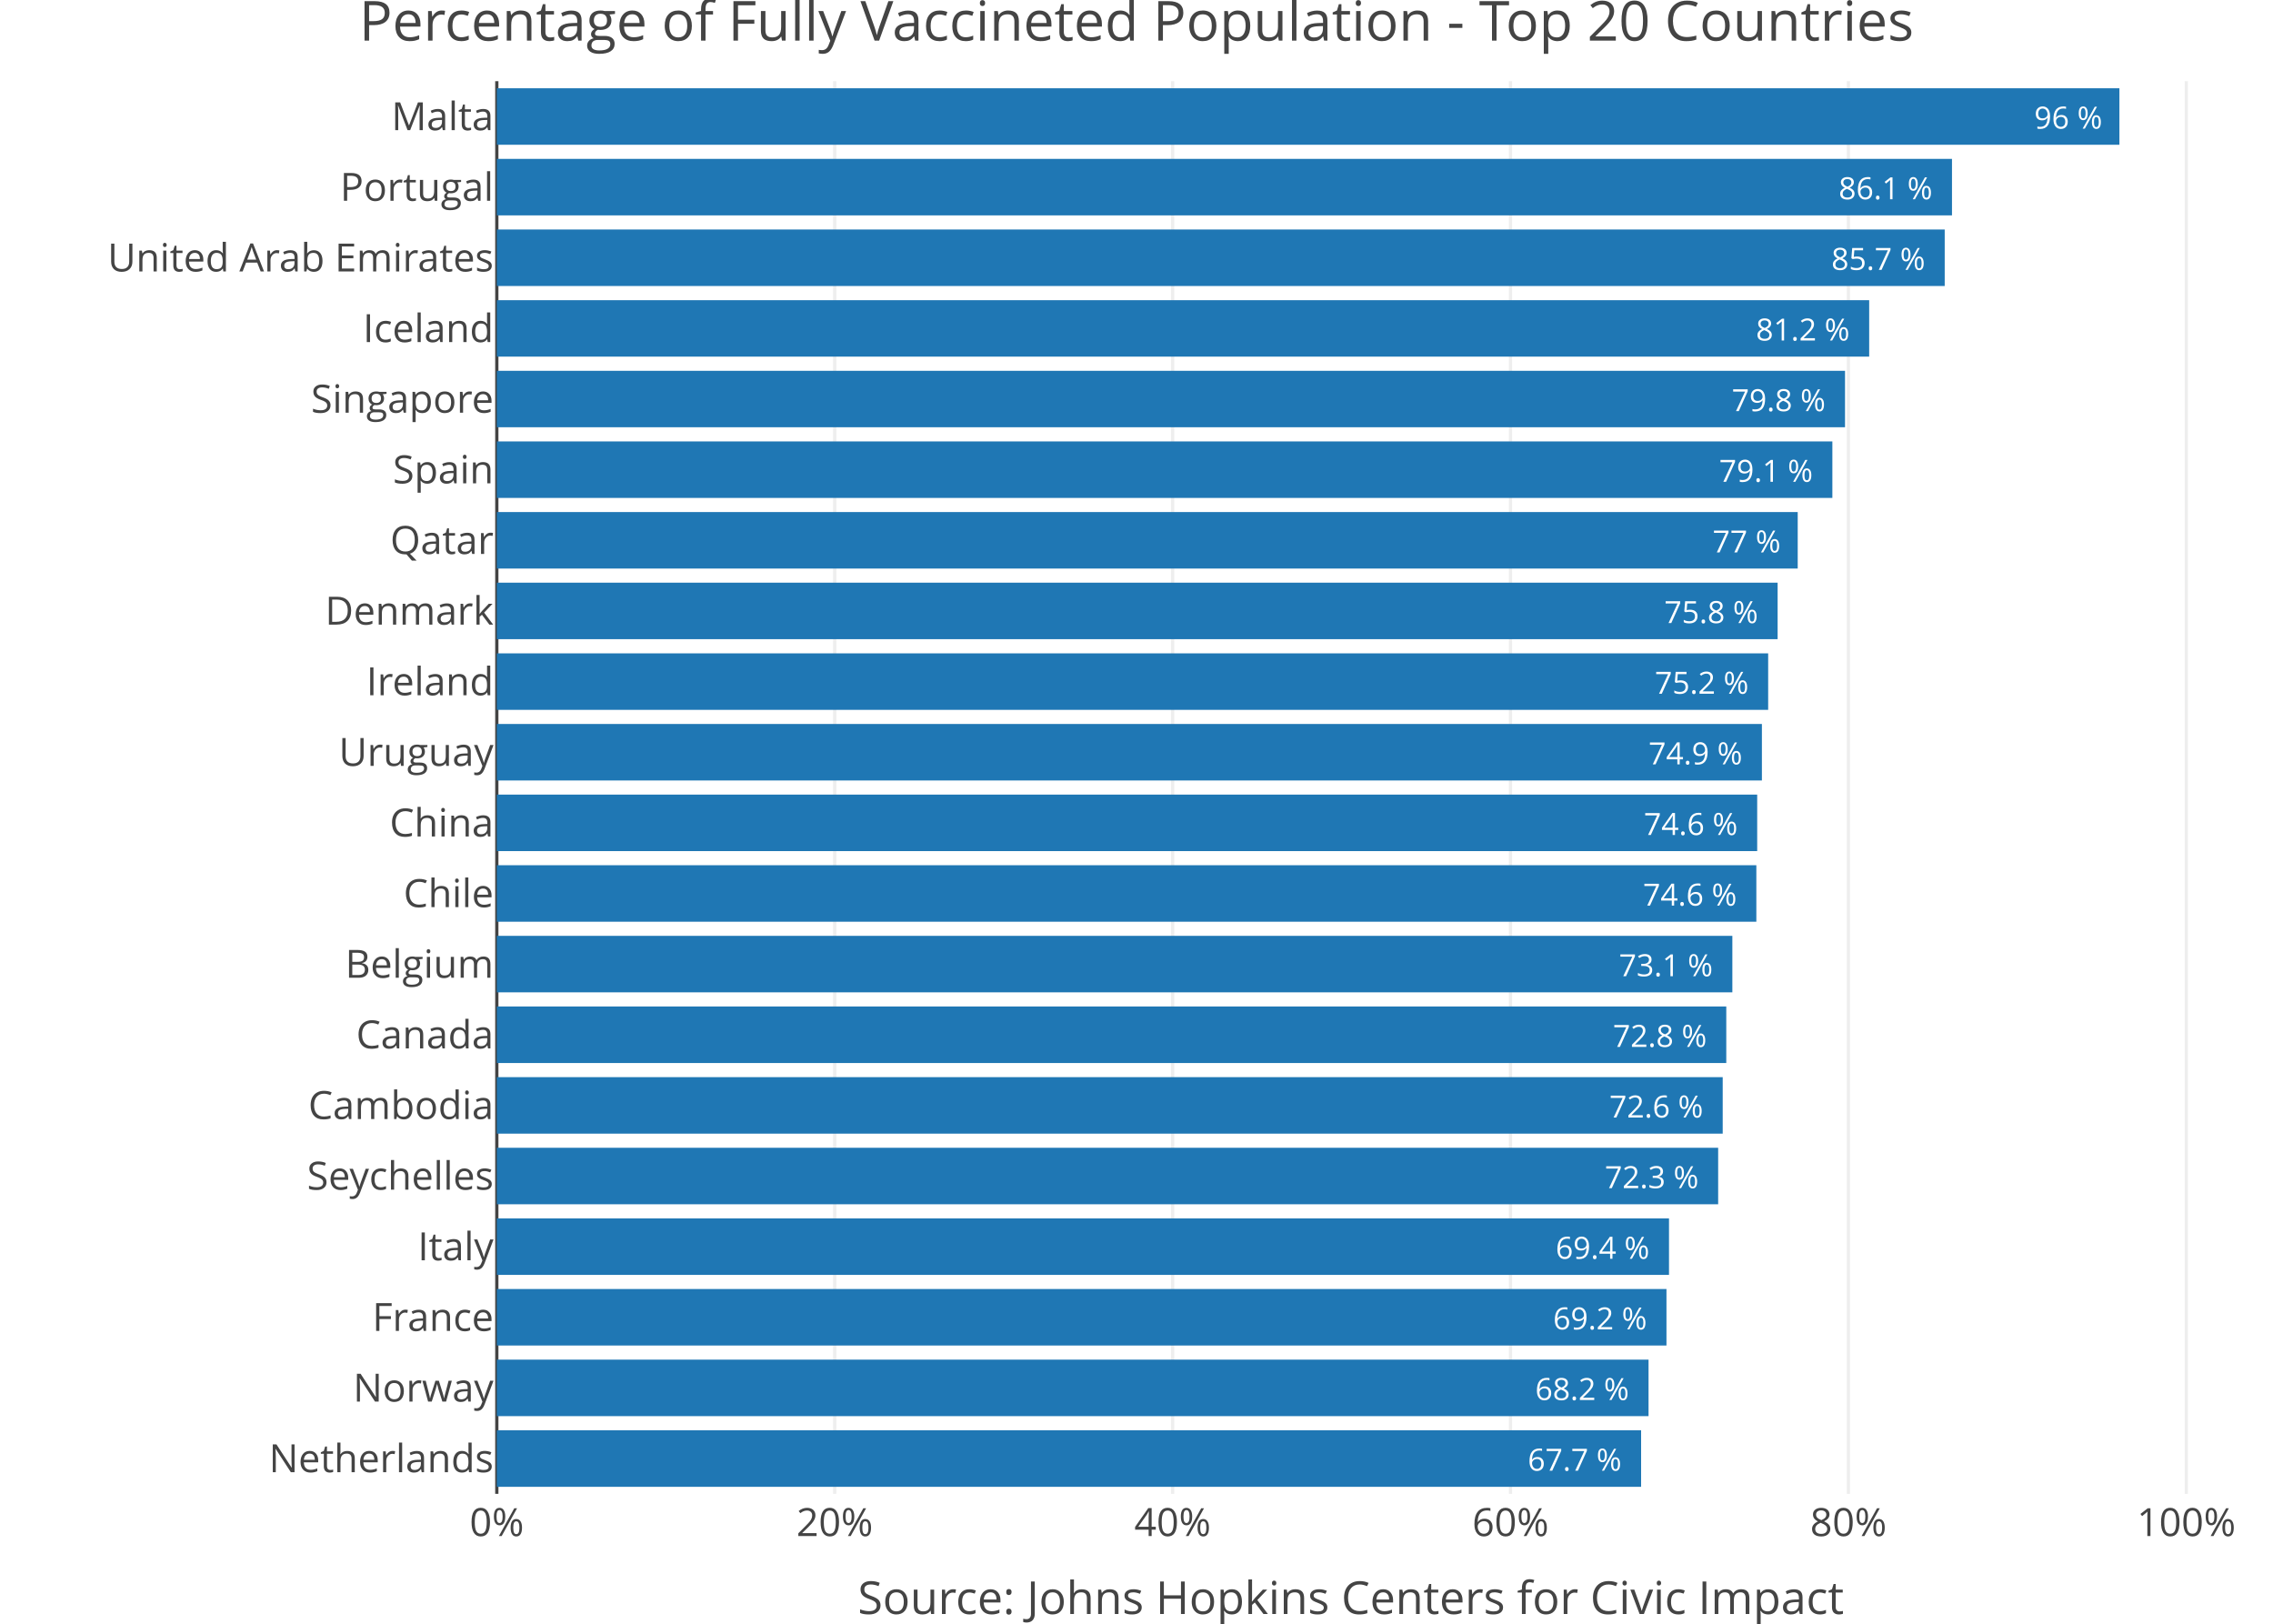
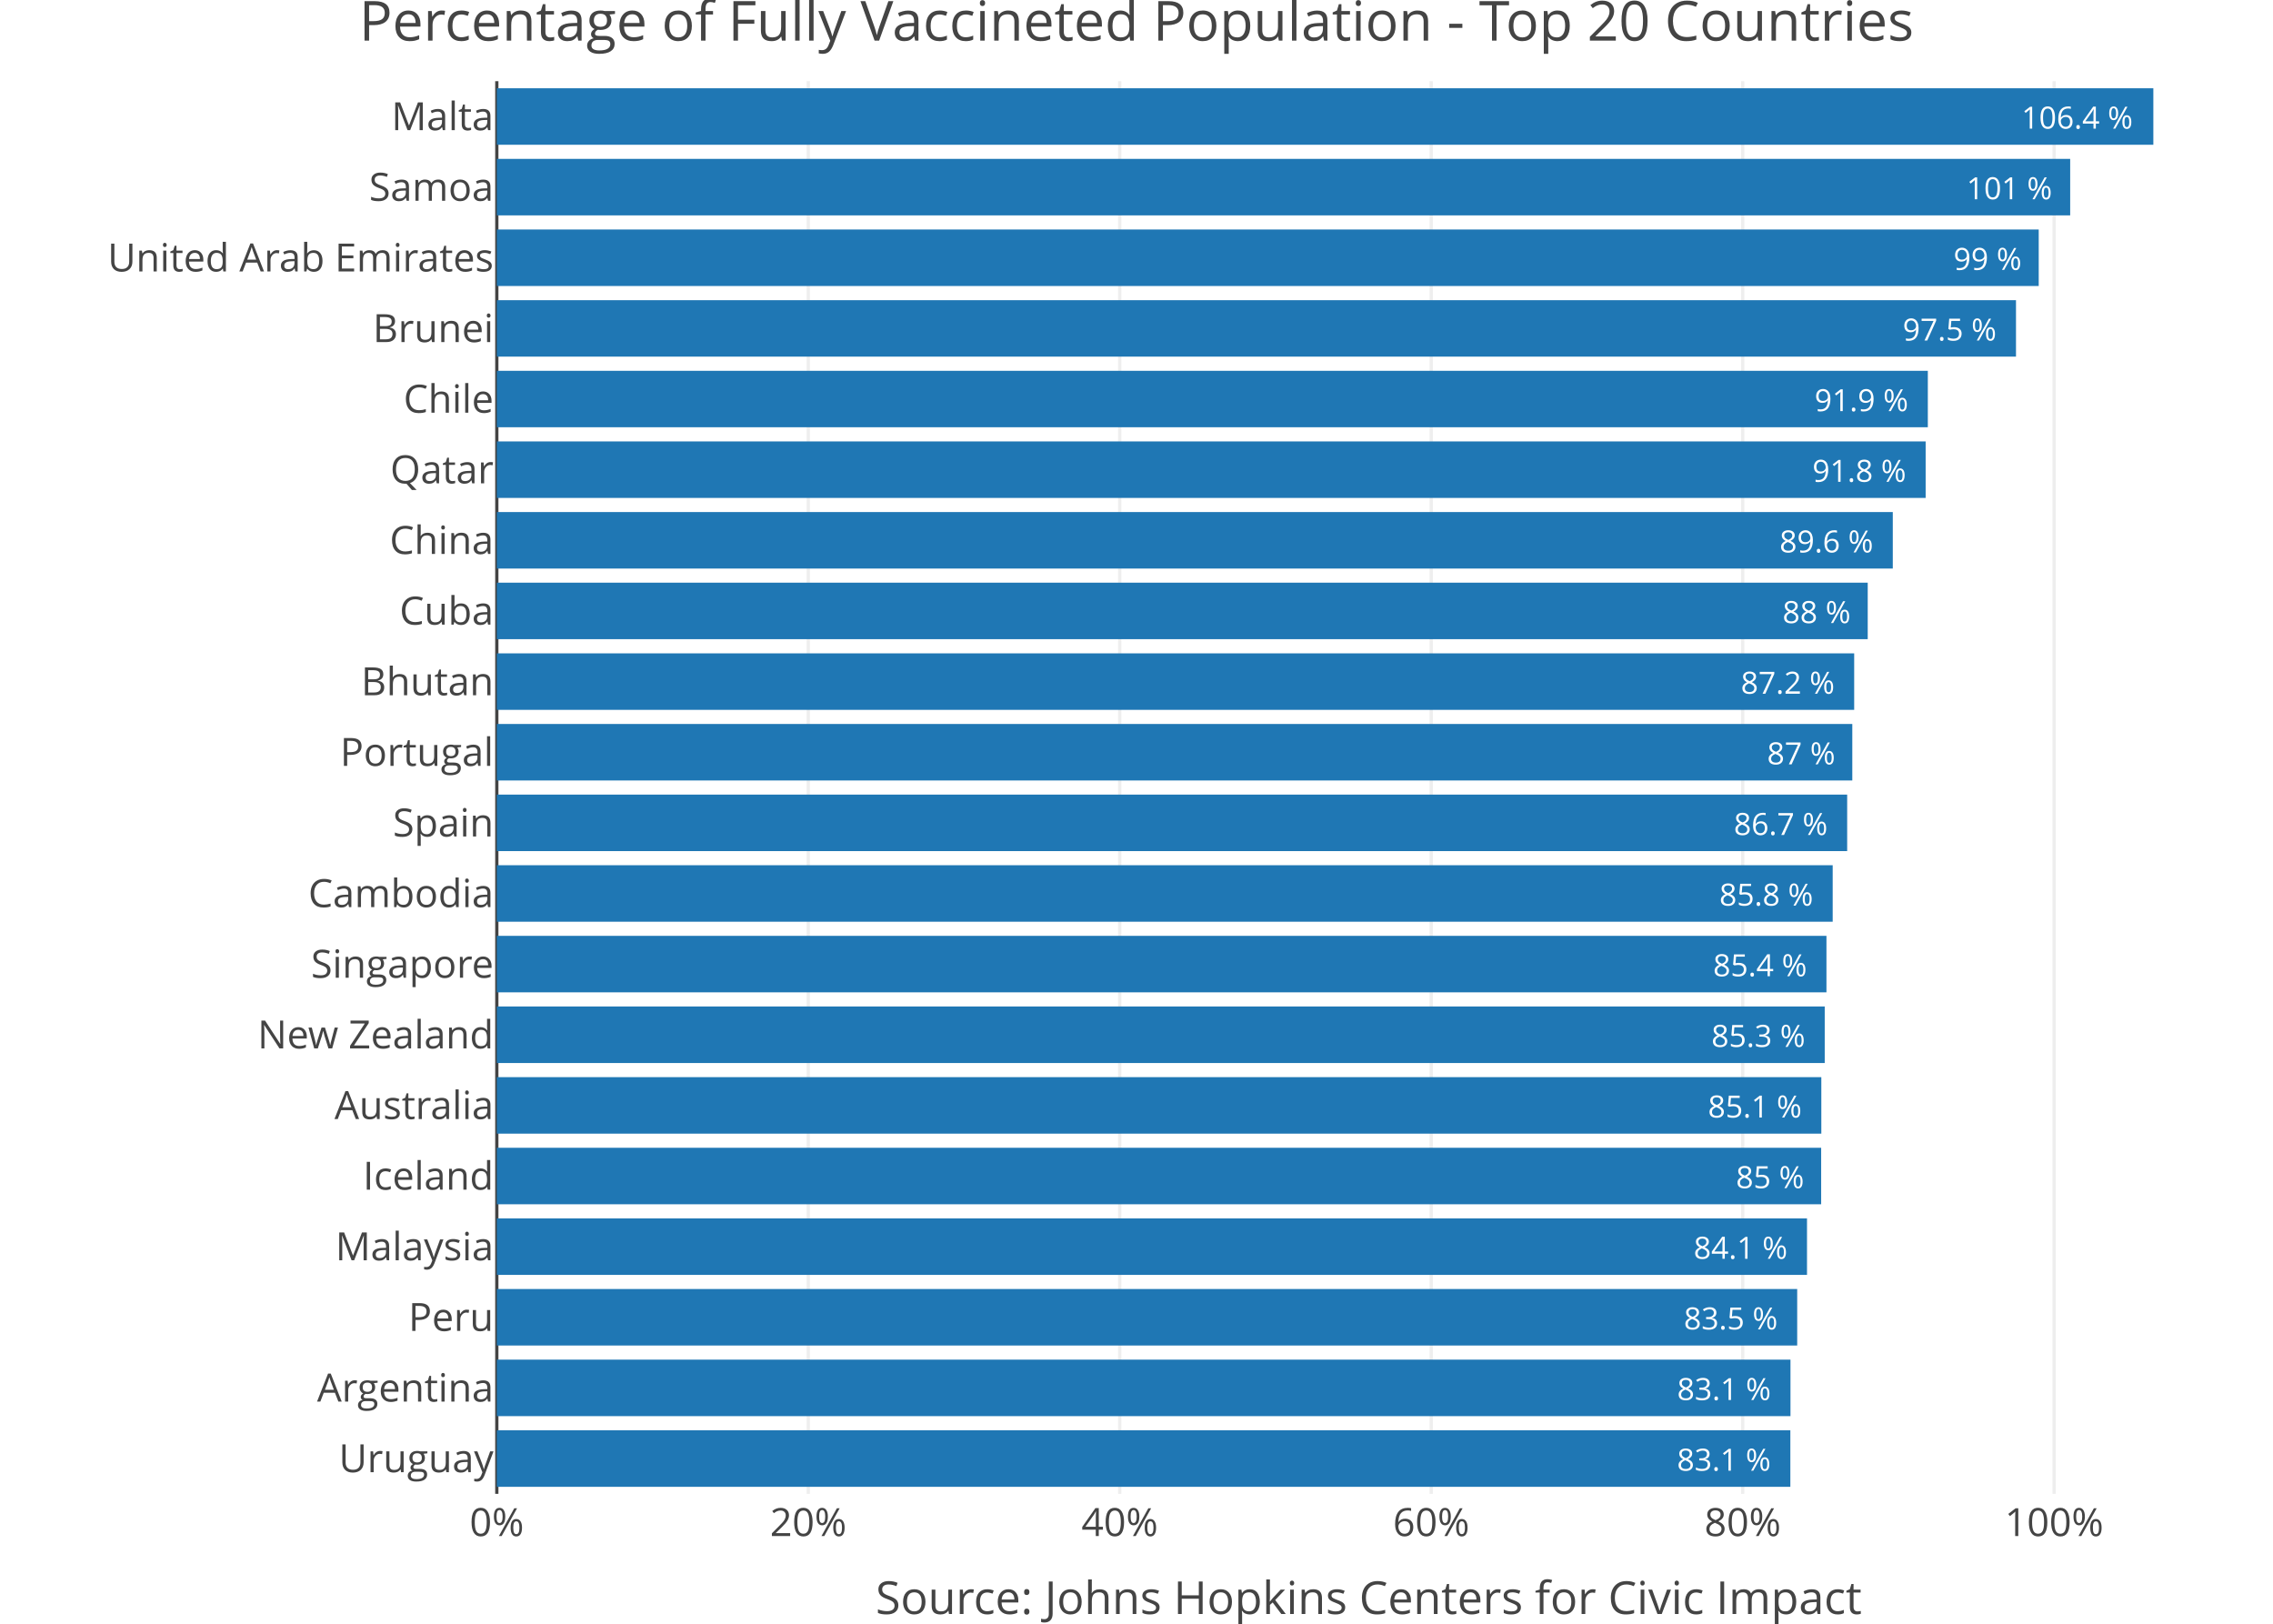
<svg xmlns="http://www.w3.org/2000/svg" class="main-svg" width="700" height="500" style="" viewBox="0 0 700 500">
  <rect x="0" y="0" width="700" height="500" style="fill: rgb(255, 255, 255); fill-opacity: 1;" />
-   <defs id="defs-a73342">
+   <defs id="defs-969ce9">
    <g class="clips">
-       <clipPath id="clipa73342xyplot" class="plotclip">
-         <rect width="526" height="435" />
-       </clipPath>
-       <clipPath class="axesclip" id="clipa73342x">
-         <rect x="153" y="0" width="526" height="500" />
-       </clipPath>
-       <clipPath class="axesclip" id="clipa73342y">
+       <clipPath id="clip969ce9xyplot" class="plotclip">
+         <rect width="537" height="435" />
+       </clipPath>
+       <clipPath class="axesclip" id="clip969ce9x">
+         <rect x="153" y="0" width="537" height="500" />
+       </clipPath>
+       <clipPath class="axesclip" id="clip969ce9y">
        <rect x="0" y="25" width="700" height="435" />
      </clipPath>
-       <clipPath class="axesclip" id="clipa73342xy">
-         <rect x="153" y="25" width="526" height="435" />
+       <clipPath class="axesclip" id="clip969ce9xy">
+         <rect x="153" y="25" width="537" height="435" />
      </clipPath>
    </g>
    <g class="gradients" />
+     <g class="patterns" />
  </defs>
  <g class="bglayer" />
  <g class="layer-below">
    <g class="imagelayer" />
    <g class="shapelayer" />
  </g>
  <g class="cartesianlayer">
    <g class="subplot xy">
      <g class="layer-subplot">
        <g class="shapelayer" />
        <g class="imagelayer" />
      </g>
      <g class="gridlayer">
        <g class="x">
-           <path class="xgrid crisp" transform="translate(257.06,0)" d="M0,25v435" style="stroke: rgb(238, 238, 238); stroke-opacity: 1; stroke-width: 1px;" />
-           <path class="xgrid crisp" transform="translate(361.12,0)" d="M0,25v435" style="stroke: rgb(238, 238, 238); stroke-opacity: 1; stroke-width: 1px;" />
-           <path class="xgrid crisp" transform="translate(465.18,0)" d="M0,25v435" style="stroke: rgb(238, 238, 238); stroke-opacity: 1; stroke-width: 1px;" />
-           <path class="xgrid crisp" transform="translate(569.24,0)" d="M0,25v435" style="stroke: rgb(238, 238, 238); stroke-opacity: 1; stroke-width: 1px;" />
-           <path class="xgrid crisp" transform="translate(673.3,0)" d="M0,25v435" style="stroke: rgb(238, 238, 238); stroke-opacity: 1; stroke-width: 1px;" />
+           <path class="xgrid crisp" transform="translate(248.92,0)" d="M0,25v435" style="stroke: rgb(238, 238, 238); stroke-opacity: 1; stroke-width: 1px;" />
+           <path class="xgrid crisp" transform="translate(344.84,0)" d="M0,25v435" style="stroke: rgb(238, 238, 238); stroke-opacity: 1; stroke-width: 1px;" />
+           <path class="xgrid crisp" transform="translate(440.76,0)" d="M0,25v435" style="stroke: rgb(238, 238, 238); stroke-opacity: 1; stroke-width: 1px;" />
+           <path class="xgrid crisp" transform="translate(536.68,0)" d="M0,25v435" style="stroke: rgb(238, 238, 238); stroke-opacity: 1; stroke-width: 1px;" />
+           <path class="xgrid crisp" transform="translate(632.6,0)" d="M0,25v435" style="stroke: rgb(238, 238, 238); stroke-opacity: 1; stroke-width: 1px;" />
        </g>
        <g class="y" />
      </g>
      <g class="zerolinelayer">
        <path class="xzl zl crisp" transform="translate(153,0)" d="M0,25v435" style="stroke: rgb(68, 68, 68); stroke-opacity: 1; stroke-width: 1px;" />
      </g>
      <path class="xlines-below" />
      <path class="ylines-below" />
      <g class="overlines-below" />
      <g class="xaxislayer-below" />
      <g class="yaxislayer-below" />
      <g class="overaxes-below" />
-       <g class="plot" transform="translate(153, 25)" clip-path="url('#clipa73342xyplot')">
+       <g class="plot" transform="translate(153,25)" clip-path="url(#clip969ce9xyplot)">
        <g class="barlayer mlayer">
          <g class="trace bars" style="opacity: 1;">
            <g class="points">
              <g class="point">
-                 <path d="M0,432.83V415.43H352.4V432.83Z" style="vector-effect: non-scaling-stroke; opacity: 1; stroke-width: 0px; fill: rgb(31, 119, 180); fill-opacity: 1;" />
-                 <text class="bartext bartext-inside" text-anchor="middle" data-notex="1" x="0" y="0" style="font-family: 'Open Sans', verdana, arial, sans-serif; font-size: 12px; fill: rgb(255, 255, 255); fill-opacity: 1; white-space: pre;" transform="translate(331.9438,427.8645)scale(0.7862069)">67.7 %</text>
-               </g>
-               <g class="point">
-                 <path d="M0,411.08V393.68H354.69V411.08Z" style="vector-effect: non-scaling-stroke; opacity: 1; stroke-width: 0px; fill: rgb(31, 119, 180); fill-opacity: 1;" />
-                 <text class="bartext bartext-inside" text-anchor="middle" data-notex="1" x="0" y="0" style="font-family: 'Open Sans', verdana, arial, sans-serif; font-size: 12px; fill: rgb(255, 255, 255); fill-opacity: 1; white-space: pre;" transform="translate(334.2338,406.1145)scale(0.7862069)">68.2 %</text>
-               </g>
-               <g class="point">
-                 <path d="M0,389.33V371.93H360.21V389.33Z" style="vector-effect: non-scaling-stroke; opacity: 1; stroke-width: 0px; fill: rgb(31, 119, 180); fill-opacity: 1;" />
-                 <text class="bartext bartext-inside" text-anchor="middle" data-notex="1" x="0" y="0" style="font-family: 'Open Sans', verdana, arial, sans-serif; font-size: 12px; fill: rgb(255, 255, 255); fill-opacity: 1; white-space: pre;" transform="translate(339.7538,384.3645)scale(0.7862069)">69.2 %</text>
-               </g>
-               <g class="point">
-                 <path d="M0,367.58V350.18H360.99V367.58Z" style="vector-effect: non-scaling-stroke; opacity: 1; stroke-width: 0px; fill: rgb(31, 119, 180); fill-opacity: 1;" />
-                 <text class="bartext bartext-inside" text-anchor="middle" data-notex="1" x="0" y="0" style="font-family: 'Open Sans', verdana, arial, sans-serif; font-size: 12px; fill: rgb(255, 255, 255); fill-opacity: 1; white-space: pre;" transform="translate(340.5338,362.6145)scale(0.7862069)">69.4 %</text>
-               </g>
-               <g class="point">
-                 <path d="M0,345.83V328.43H376.13V345.83Z" style="vector-effect: non-scaling-stroke; opacity: 1; stroke-width: 0px; fill: rgb(31, 119, 180); fill-opacity: 1;" />
-                 <text class="bartext bartext-inside" text-anchor="middle" data-notex="1" x="0" y="0" style="font-family: 'Open Sans', verdana, arial, sans-serif; font-size: 12px; fill: rgb(255, 255, 255); fill-opacity: 1; white-space: pre;" transform="translate(355.6738,340.8645)scale(0.7862069)">72.3 %</text>
-               </g>
-               <g class="point">
-                 <path d="M0,324.08V306.68H377.53V324.08Z" style="vector-effect: non-scaling-stroke; opacity: 1; stroke-width: 0px; fill: rgb(31, 119, 180); fill-opacity: 1;" />
-                 <text class="bartext bartext-inside" text-anchor="middle" data-notex="1" x="0" y="0" style="font-family: 'Open Sans', verdana, arial, sans-serif; font-size: 12px; fill: rgb(255, 255, 255); fill-opacity: 1; white-space: pre;" transform="translate(357.0738,319.1145)scale(0.7862069)">72.6 %</text>
-               </g>
-               <g class="point">
-                 <path d="M0,302.33V284.93H378.63V302.33Z" style="vector-effect: non-scaling-stroke; opacity: 1; stroke-width: 0px; fill: rgb(31, 119, 180); fill-opacity: 1;" />
-                 <text class="bartext bartext-inside" text-anchor="middle" data-notex="1" x="0" y="0" style="font-family: 'Open Sans', verdana, arial, sans-serif; font-size: 12px; fill: rgb(255, 255, 255); fill-opacity: 1; white-space: pre;" transform="translate(358.1738,297.3645)scale(0.7862069)">72.8 %</text>
-               </g>
-               <g class="point">
-                 <path d="M0,280.58V263.18H380.5V280.58Z" style="vector-effect: non-scaling-stroke; opacity: 1; stroke-width: 0px; fill: rgb(31, 119, 180); fill-opacity: 1;" />
-                 <text class="bartext bartext-inside" text-anchor="middle" data-notex="1" x="0" y="0" style="font-family: 'Open Sans', verdana, arial, sans-serif; font-size: 12px; fill: rgb(255, 255, 255); fill-opacity: 1; white-space: pre;" transform="translate(360.0438,275.6145)scale(0.7862069)">73.1 %</text>
-               </g>
-               <g class="point">
-                 <path d="M0,258.83V241.43H387.89V258.83Z" style="vector-effect: non-scaling-stroke; opacity: 1; stroke-width: 0px; fill: rgb(31, 119, 180); fill-opacity: 1;" />
-                 <text class="bartext bartext-inside" text-anchor="middle" data-notex="1" x="0" y="0" style="font-family: 'Open Sans', verdana, arial, sans-serif; font-size: 12px; fill: rgb(255, 255, 255); fill-opacity: 1; white-space: pre;" transform="translate(367.4338,253.8645)scale(0.7862069)">74.6 %</text>
-               </g>
-               <g class="point">
-                 <path d="M0,237.08V219.68H388.15V237.08Z" style="vector-effect: non-scaling-stroke; opacity: 1; stroke-width: 0px; fill: rgb(31, 119, 180); fill-opacity: 1;" />
-                 <text class="bartext bartext-inside" text-anchor="middle" data-notex="1" x="0" y="0" style="font-family: 'Open Sans', verdana, arial, sans-serif; font-size: 12px; fill: rgb(255, 255, 255); fill-opacity: 1; white-space: pre;" transform="translate(367.6937,232.1145)scale(0.7862069)">74.6 %</text>
-               </g>
-               <g class="point">
-                 <path d="M0,215.33V197.93H389.6V215.33Z" style="vector-effect: non-scaling-stroke; opacity: 1; stroke-width: 0px; fill: rgb(31, 119, 180); fill-opacity: 1;" />
-                 <text class="bartext bartext-inside" text-anchor="middle" data-notex="1" x="0" y="0" style="font-family: 'Open Sans', verdana, arial, sans-serif; font-size: 12px; fill: rgb(255, 255, 255); fill-opacity: 1; white-space: pre;" transform="translate(369.1438,210.3645)scale(0.7862069)">74.9 %</text>
-               </g>
-               <g class="point">
-                 <path d="M0,193.58V176.18H391.53V193.58Z" style="vector-effect: non-scaling-stroke; opacity: 1; stroke-width: 0px; fill: rgb(31, 119, 180); fill-opacity: 1;" />
-                 <text class="bartext bartext-inside" text-anchor="middle" data-notex="1" x="0" y="0" style="font-family: 'Open Sans', verdana, arial, sans-serif; font-size: 12px; fill: rgb(255, 255, 255); fill-opacity: 1; white-space: pre;" transform="translate(371.0737,188.6145)scale(0.7862069)">75.2 %</text>
-               </g>
-               <g class="point">
-                 <path d="M0,171.83V154.43H394.44V171.83Z" style="vector-effect: non-scaling-stroke; opacity: 1; stroke-width: 0px; fill: rgb(31, 119, 180); fill-opacity: 1;" />
-                 <text class="bartext bartext-inside" text-anchor="middle" data-notex="1" x="0" y="0" style="font-family: 'Open Sans', verdana, arial, sans-serif; font-size: 12px; fill: rgb(255, 255, 255); fill-opacity: 1; white-space: pre;" transform="translate(373.9837,166.8645)scale(0.7862069)">75.8 %</text>
-               </g>
-               <g class="point">
-                 <path d="M0,150.07V132.68H400.63V150.07Z" style="vector-effect: non-scaling-stroke; opacity: 1; stroke-width: 0px; fill: rgb(31, 119, 180); fill-opacity: 1;" />
-                 <text class="bartext bartext-inside" text-anchor="middle" data-notex="1" x="0" y="0" style="font-family: 'Open Sans', verdana, arial, sans-serif; font-size: 12px; fill: rgb(255, 255, 255); fill-opacity: 1; white-space: pre;" transform="translate(384.9022,145.1062)scale(0.7855172)">77 %</text>
-               </g>
-               <g class="point">
-                 <path d="M0,128.32V110.93H411.3V128.32Z" style="vector-effect: non-scaling-stroke; opacity: 1; stroke-width: 0px; fill: rgb(31, 119, 180); fill-opacity: 1;" />
-                 <text class="bartext bartext-inside" text-anchor="middle" data-notex="1" x="0" y="0" style="font-family: 'Open Sans', verdana, arial, sans-serif; font-size: 12px; fill: rgb(255, 255, 255); fill-opacity: 1; white-space: pre;" transform="translate(390.8591,123.3562)scale(0.7855172)">79.1 %</text>
-               </g>
-               <g class="point">
-                 <path d="M0,106.57V89.18H415.2V106.57Z" style="vector-effect: non-scaling-stroke; opacity: 1; stroke-width: 0px; fill: rgb(31, 119, 180); fill-opacity: 1;" />
-                 <text class="bartext bartext-inside" text-anchor="middle" data-notex="1" x="0" y="0" style="font-family: 'Open Sans', verdana, arial, sans-serif; font-size: 12px; fill: rgb(255, 255, 255); fill-opacity: 1; white-space: pre;" transform="translate(394.7591,101.6062)scale(0.7855172)">79.8 %</text>
-               </g>
-               <g class="point">
-                 <path d="M0,84.82V67.43H422.64V84.82Z" style="vector-effect: non-scaling-stroke; opacity: 1; stroke-width: 0px; fill: rgb(31, 119, 180); fill-opacity: 1;" />
-                 <text class="bartext bartext-inside" text-anchor="middle" data-notex="1" x="0" y="0" style="font-family: 'Open Sans', verdana, arial, sans-serif; font-size: 12px; fill: rgb(255, 255, 255); fill-opacity: 1; white-space: pre;" transform="translate(402.1991,79.85621)scale(0.7855172)">81.2 %</text>
-               </g>
-               <g class="point">
-                 <path d="M0,63.07V45.67H445.9V63.07Z" style="vector-effect: non-scaling-stroke; opacity: 1; stroke-width: 0px; fill: rgb(31, 119, 180); fill-opacity: 1;" />
-                 <text class="bartext bartext-inside" text-anchor="middle" data-notex="1" x="0" y="0" style="font-family: 'Open Sans', verdana, arial, sans-serif; font-size: 12px; fill: rgb(255, 255, 255); fill-opacity: 1; white-space: pre;" transform="translate(425.4437,58.10448)scale(0.7862069)">85.7 %</text>
-               </g>
-               <g class="point">
-                 <path d="M0,41.32V23.92H448.14V41.32Z" style="vector-effect: non-scaling-stroke; opacity: 1; stroke-width: 0px; fill: rgb(31, 119, 180); fill-opacity: 1;" />
-                 <text class="bartext bartext-inside" text-anchor="middle" data-notex="1" x="0" y="0" style="font-family: 'Open Sans', verdana, arial, sans-serif; font-size: 12px; fill: rgb(255, 255, 255); fill-opacity: 1; white-space: pre;" transform="translate(427.6837,36.35448)scale(0.7862069)">86.1 %</text>
-               </g>
-               <g class="point">
-                 <path d="M0,19.57V2.17H499.7V19.57Z" style="vector-effect: non-scaling-stroke; opacity: 1; stroke-width: 0px; fill: rgb(31, 119, 180); fill-opacity: 1;" />
-                 <text class="bartext bartext-inside" text-anchor="middle" data-notex="1" x="0" y="0" style="font-family: 'Open Sans', verdana, arial, sans-serif; font-size: 12px; fill: rgb(255, 255, 255); fill-opacity: 1; white-space: pre;" transform="translate(483.961,14.60448)scale(0.7862069)">96 %</text>
+                 <path d="M0,432.83V415.43H398.36V432.83Z" style="vector-effect: non-scaling-stroke; opacity: 1; stroke-width: 0px; fill: rgb(31, 119, 180); fill-opacity: 1;" />
+                 <text class="bartext bartext-inside" text-anchor="middle" data-notex="1" x="0" y="0" style="font-family: 'Open Sans', verdana, arial, sans-serif; font-size: 12px; fill: rgb(255, 255, 255); fill-opacity: 1; white-space: pre;" transform="translate(377.9038,427.8645)scale(0.7862069)">83.1 %</text>
+               </g>
+               <g class="point">
+                 <path d="M0,411.08V393.68H398.4V411.08Z" style="vector-effect: non-scaling-stroke; opacity: 1; stroke-width: 0px; fill: rgb(31, 119, 180); fill-opacity: 1;" />
+                 <text class="bartext bartext-inside" text-anchor="middle" data-notex="1" x="0" y="0" style="font-family: 'Open Sans', verdana, arial, sans-serif; font-size: 12px; fill: rgb(255, 255, 255); fill-opacity: 1; white-space: pre;" transform="translate(377.9438,406.1145)scale(0.7862069)">83.1 %</text>
+               </g>
+               <g class="point">
+                 <path d="M0,389.33V371.93H400.47V389.33Z" style="vector-effect: non-scaling-stroke; opacity: 1; stroke-width: 0px; fill: rgb(31, 119, 180); fill-opacity: 1;" />
+                 <text class="bartext bartext-inside" text-anchor="middle" data-notex="1" x="0" y="0" style="font-family: 'Open Sans', verdana, arial, sans-serif; font-size: 12px; fill: rgb(255, 255, 255); fill-opacity: 1; white-space: pre;" transform="translate(380.0138,384.3645)scale(0.7862069)">83.5 %</text>
+               </g>
+               <g class="point">
+                 <path d="M0,367.58V350.18H403.49V367.58Z" style="vector-effect: non-scaling-stroke; opacity: 1; stroke-width: 0px; fill: rgb(31, 119, 180); fill-opacity: 1;" />
+                 <text class="bartext bartext-inside" text-anchor="middle" data-notex="1" x="0" y="0" style="font-family: 'Open Sans', verdana, arial, sans-serif; font-size: 12px; fill: rgb(255, 255, 255); fill-opacity: 1; white-space: pre;" transform="translate(383.0338,362.6145)scale(0.7862069)">84.1 %</text>
+               </g>
+               <g class="point">
+                 <path d="M0,345.83V328.43H407.85V345.83Z" style="vector-effect: non-scaling-stroke; opacity: 1; stroke-width: 0px; fill: rgb(31, 119, 180); fill-opacity: 1;" />
+                 <text class="bartext bartext-inside" text-anchor="middle" data-notex="1" x="0" y="0" style="font-family: 'Open Sans', verdana, arial, sans-serif; font-size: 12px; fill: rgb(255, 255, 255); fill-opacity: 1; white-space: pre;" transform="translate(392.111,340.8645)scale(0.7862069)">85 %</text>
+               </g>
+               <g class="point">
+                 <path d="M0,324.08V306.68H407.9V324.08Z" style="vector-effect: non-scaling-stroke; opacity: 1; stroke-width: 0px; fill: rgb(31, 119, 180); fill-opacity: 1;" />
+                 <text class="bartext bartext-inside" text-anchor="middle" data-notex="1" x="0" y="0" style="font-family: 'Open Sans', verdana, arial, sans-serif; font-size: 12px; fill: rgb(255, 255, 255); fill-opacity: 1; white-space: pre;" transform="translate(387.4438,319.1145)scale(0.7862069)">85.1 %</text>
+               </g>
+               <g class="point">
+                 <path d="M0,302.33V284.93H408.95V302.33Z" style="vector-effect: non-scaling-stroke; opacity: 1; stroke-width: 0px; fill: rgb(31, 119, 180); fill-opacity: 1;" />
+                 <text class="bartext bartext-inside" text-anchor="middle" data-notex="1" x="0" y="0" style="font-family: 'Open Sans', verdana, arial, sans-serif; font-size: 12px; fill: rgb(255, 255, 255); fill-opacity: 1; white-space: pre;" transform="translate(388.4938,297.3645)scale(0.7862069)">85.3 %</text>
+               </g>
+               <g class="point">
+                 <path d="M0,280.58V263.18H409.48V280.58Z" style="vector-effect: non-scaling-stroke; opacity: 1; stroke-width: 0px; fill: rgb(31, 119, 180); fill-opacity: 1;" />
+                 <text class="bartext bartext-inside" text-anchor="middle" data-notex="1" x="0" y="0" style="font-family: 'Open Sans', verdana, arial, sans-serif; font-size: 12px; fill: rgb(255, 255, 255); fill-opacity: 1; white-space: pre;" transform="translate(389.0238,275.6145)scale(0.7862069)">85.4 %</text>
+               </g>
+               <g class="point">
+                 <path d="M0,258.83V241.43H411.4V258.83Z" style="vector-effect: non-scaling-stroke; opacity: 1; stroke-width: 0px; fill: rgb(31, 119, 180); fill-opacity: 1;" />
+                 <text class="bartext bartext-inside" text-anchor="middle" data-notex="1" x="0" y="0" style="font-family: 'Open Sans', verdana, arial, sans-serif; font-size: 12px; fill: rgb(255, 255, 255); fill-opacity: 1; white-space: pre;" transform="translate(390.9438,253.8645)scale(0.7862069)">85.8 %</text>
+               </g>
+               <g class="point">
+                 <path d="M0,237.08V219.68H415.86V237.08Z" style="vector-effect: non-scaling-stroke; opacity: 1; stroke-width: 0px; fill: rgb(31, 119, 180); fill-opacity: 1;" />
+                 <text class="bartext bartext-inside" text-anchor="middle" data-notex="1" x="0" y="0" style="font-family: 'Open Sans', verdana, arial, sans-serif; font-size: 12px; fill: rgb(255, 255, 255); fill-opacity: 1; white-space: pre;" transform="translate(395.4038,232.1145)scale(0.7862069)">86.7 %</text>
+               </g>
+               <g class="point">
+                 <path d="M0,215.33V197.93H417.44V215.33Z" style="vector-effect: non-scaling-stroke; opacity: 1; stroke-width: 0px; fill: rgb(31, 119, 180); fill-opacity: 1;" />
+                 <text class="bartext bartext-inside" text-anchor="middle" data-notex="1" x="0" y="0" style="font-family: 'Open Sans', verdana, arial, sans-serif; font-size: 12px; fill: rgb(255, 255, 255); fill-opacity: 1; white-space: pre;" transform="translate(401.701,210.3645)scale(0.7862069)">87 %</text>
+               </g>
+               <g class="point">
+                 <path d="M0,193.58V176.18H418.02V193.58Z" style="vector-effect: non-scaling-stroke; opacity: 1; stroke-width: 0px; fill: rgb(31, 119, 180); fill-opacity: 1;" />
+                 <text class="bartext bartext-inside" text-anchor="middle" data-notex="1" x="0" y="0" style="font-family: 'Open Sans', verdana, arial, sans-serif; font-size: 12px; fill: rgb(255, 255, 255); fill-opacity: 1; white-space: pre;" transform="translate(397.5637,188.6145)scale(0.7862069)">87.2 %</text>
+               </g>
+               <g class="point">
+                 <path d="M0,171.83V154.43H422.19V171.83Z" style="vector-effect: non-scaling-stroke; opacity: 1; stroke-width: 0px; fill: rgb(31, 119, 180); fill-opacity: 1;" />
+                 <text class="bartext bartext-inside" text-anchor="middle" data-notex="1" x="0" y="0" style="font-family: 'Open Sans', verdana, arial, sans-serif; font-size: 12px; fill: rgb(255, 255, 255); fill-opacity: 1; white-space: pre;" transform="translate(406.451,166.8645)scale(0.7862069)">88 %</text>
+               </g>
+               <g class="point">
+                 <path d="M0,150.07V132.68H429.91V150.07Z" style="vector-effect: non-scaling-stroke; opacity: 1; stroke-width: 0px; fill: rgb(31, 119, 180); fill-opacity: 1;" />
+                 <text class="bartext bartext-inside" text-anchor="middle" data-notex="1" x="0" y="0" style="font-family: 'Open Sans', verdana, arial, sans-serif; font-size: 12px; fill: rgb(255, 255, 255); fill-opacity: 1; white-space: pre;" transform="translate(409.4691,145.1062)scale(0.7855172)">89.6 %</text>
+               </g>
+               <g class="point">
+                 <path d="M0,128.32V110.93H440.03V128.32Z" style="vector-effect: non-scaling-stroke; opacity: 1; stroke-width: 0px; fill: rgb(31, 119, 180); fill-opacity: 1;" />
+                 <text class="bartext bartext-inside" text-anchor="middle" data-notex="1" x="0" y="0" style="font-family: 'Open Sans', verdana, arial, sans-serif; font-size: 12px; fill: rgb(255, 255, 255); fill-opacity: 1; white-space: pre;" transform="translate(419.5891,123.3562)scale(0.7855172)">91.8 %</text>
+               </g>
+               <g class="point">
+                 <path d="M0,106.57V89.18H440.7V106.57Z" style="vector-effect: non-scaling-stroke; opacity: 1; stroke-width: 0px; fill: rgb(31, 119, 180); fill-opacity: 1;" />
+                 <text class="bartext bartext-inside" text-anchor="middle" data-notex="1" x="0" y="0" style="font-family: 'Open Sans', verdana, arial, sans-serif; font-size: 12px; fill: rgb(255, 255, 255); fill-opacity: 1; white-space: pre;" transform="translate(420.2591,101.6062)scale(0.7855172)">91.9 %</text>
+               </g>
+               <g class="point">
+                 <path d="M0,84.82V67.43H467.85V84.82Z" style="vector-effect: non-scaling-stroke; opacity: 1; stroke-width: 0px; fill: rgb(31, 119, 180); fill-opacity: 1;" />
+                 <text class="bartext bartext-inside" text-anchor="middle" data-notex="1" x="0" y="0" style="font-family: 'Open Sans', verdana, arial, sans-serif; font-size: 12px; fill: rgb(255, 255, 255); fill-opacity: 1; white-space: pre;" transform="translate(447.4091,79.85621)scale(0.7855172)">97.5 %</text>
+               </g>
+               <g class="point">
+                 <path d="M0,63.07V45.67H474.85V63.07Z" style="vector-effect: non-scaling-stroke; opacity: 1; stroke-width: 0px; fill: rgb(31, 119, 180); fill-opacity: 1;" />
+                 <text class="bartext bartext-inside" text-anchor="middle" data-notex="1" x="0" y="0" style="font-family: 'Open Sans', verdana, arial, sans-serif; font-size: 12px; fill: rgb(255, 255, 255); fill-opacity: 1; white-space: pre;" transform="translate(459.111,58.10448)scale(0.7862069)">99 %</text>
+               </g>
+               <g class="point">
+                 <path d="M0,41.32V23.92H484.54V41.32Z" style="vector-effect: non-scaling-stroke; opacity: 1; stroke-width: 0px; fill: rgb(31, 119, 180); fill-opacity: 1;" />
+                 <text class="bartext bartext-inside" text-anchor="middle" data-notex="1" x="0" y="0" style="font-family: 'Open Sans', verdana, arial, sans-serif; font-size: 12px; fill: rgb(255, 255, 255); fill-opacity: 1; white-space: pre;" transform="translate(465.8036,36.35448)scale(0.7862069)">101 %</text>
+               </g>
+               <g class="point">
+                 <path d="M0,19.57V2.17H510.15V19.57Z" style="vector-effect: non-scaling-stroke; opacity: 1; stroke-width: 0px; fill: rgb(31, 119, 180); fill-opacity: 1;" />
+                 <text class="bartext bartext-inside" text-anchor="middle" data-notex="1" x="0" y="0" style="font-family: 'Open Sans', verdana, arial, sans-serif; font-size: 12px; fill: rgb(255, 255, 255); fill-opacity: 1; white-space: pre;" transform="translate(486.6963,14.60448)scale(0.7862069)">106.4 %</text>
              </g>
            </g>
          </g>
        </g>
      </g>
      <g class="overplot" />
      <path class="xlines-above crisp" d="M0,0" style="fill: none;" />
      <path class="ylines-above crisp" d="M0,0" style="fill: none;" />
      <g class="overlines-above" />
      <g class="xaxislayer-above">
        <g class="xtick">
-           <text text-anchor="middle" x="0" y="473" transform="translate(153,0)" style="font-family: 'Open Sans', verdana, arial, sans-serif; font-size: 12px; fill: rgb(68, 68, 68); fill-opacity: 1; white-space: pre;">0%</text>
-         </g>
-         <g class="xtick">
-           <text text-anchor="middle" x="0" y="473" transform="translate(257.06,0)" style="font-family: 'Open Sans', verdana, arial, sans-serif; font-size: 12px; fill: rgb(68, 68, 68); fill-opacity: 1; white-space: pre;">20%</text>
-         </g>
-         <g class="xtick">
-           <text text-anchor="middle" x="0" y="473" transform="translate(361.12,0)" style="font-family: 'Open Sans', verdana, arial, sans-serif; font-size: 12px; fill: rgb(68, 68, 68); fill-opacity: 1; white-space: pre;">40%</text>
-         </g>
-         <g class="xtick">
-           <text text-anchor="middle" x="0" y="473" transform="translate(465.18,0)" style="font-family: 'Open Sans', verdana, arial, sans-serif; font-size: 12px; fill: rgb(68, 68, 68); fill-opacity: 1; white-space: pre;">60%</text>
-         </g>
-         <g class="xtick">
-           <text text-anchor="middle" x="0" y="473" transform="translate(569.24,0)" style="font-family: 'Open Sans', verdana, arial, sans-serif; font-size: 12px; fill: rgb(68, 68, 68); fill-opacity: 1; white-space: pre;">80%</text>
-         </g>
-         <g class="xtick">
-           <text text-anchor="middle" x="0" y="473" transform="translate(673.3,0)" style="font-family: 'Open Sans', verdana, arial, sans-serif; font-size: 12px; fill: rgb(68, 68, 68); fill-opacity: 1; white-space: pre;">100%</text>
+           <text text-anchor="middle" x="0" y="473" transform="translate(153,0)" style="font-family: 'Open Sans', verdana, arial, sans-serif; font-size: 12px; fill: rgb(68, 68, 68); fill-opacity: 1; white-space: pre; opacity: 1;">0%</text>
+         </g>
+         <g class="xtick">
+           <text text-anchor="middle" x="0" y="473" style="font-family: 'Open Sans', verdana, arial, sans-serif; font-size: 12px; fill: rgb(68, 68, 68); fill-opacity: 1; white-space: pre; opacity: 1;" transform="translate(248.92,0)">20%</text>
+         </g>
+         <g class="xtick">
+           <text text-anchor="middle" x="0" y="473" style="font-family: 'Open Sans', verdana, arial, sans-serif; font-size: 12px; fill: rgb(68, 68, 68); fill-opacity: 1; white-space: pre; opacity: 1;" transform="translate(344.84,0)">40%</text>
+         </g>
+         <g class="xtick">
+           <text text-anchor="middle" x="0" y="473" style="font-family: 'Open Sans', verdana, arial, sans-serif; font-size: 12px; fill: rgb(68, 68, 68); fill-opacity: 1; white-space: pre; opacity: 1;" transform="translate(440.76,0)">60%</text>
+         </g>
+         <g class="xtick">
+           <text text-anchor="middle" x="0" y="473" style="font-family: 'Open Sans', verdana, arial, sans-serif; font-size: 12px; fill: rgb(68, 68, 68); fill-opacity: 1; white-space: pre; opacity: 1;" transform="translate(536.68,0)">80%</text>
+         </g>
+         <g class="xtick">
+           <text text-anchor="middle" x="0" y="473" style="font-family: 'Open Sans', verdana, arial, sans-serif; font-size: 12px; fill: rgb(68, 68, 68); fill-opacity: 1; white-space: pre; opacity: 1;" transform="translate(632.6,0)">100%</text>
        </g>
      </g>
      <g class="yaxislayer-above">
        <g class="ytick">
-           <text text-anchor="end" x="152" y="4.2" transform="translate(0,449.13)" style="font-family: 'Open Sans', verdana, arial, sans-serif; font-size: 12px; fill: rgb(68, 68, 68); fill-opacity: 1; white-space: pre;">Netherlands</text>
-         </g>
-         <g class="ytick">
-           <text text-anchor="end" x="152" y="4.2" transform="translate(0,427.38)" style="font-family: 'Open Sans', verdana, arial, sans-serif; font-size: 12px; fill: rgb(68, 68, 68); fill-opacity: 1; white-space: pre;">Norway</text>
-         </g>
-         <g class="ytick">
-           <text text-anchor="end" x="152" y="4.2" transform="translate(0,405.63)" style="font-family: 'Open Sans', verdana, arial, sans-serif; font-size: 12px; fill: rgb(68, 68, 68); fill-opacity: 1; white-space: pre;">France</text>
-         </g>
-         <g class="ytick">
-           <text text-anchor="end" x="152" y="4.2" transform="translate(0,383.88)" style="font-family: 'Open Sans', verdana, arial, sans-serif; font-size: 12px; fill: rgb(68, 68, 68); fill-opacity: 1; white-space: pre;">Italy</text>
-         </g>
-         <g class="ytick">
-           <text text-anchor="end" x="152" y="4.2" transform="translate(0,362.13)" style="font-family: 'Open Sans', verdana, arial, sans-serif; font-size: 12px; fill: rgb(68, 68, 68); fill-opacity: 1; white-space: pre;">Seychelles</text>
-         </g>
-         <g class="ytick">
-           <text text-anchor="end" x="152" y="4.2" transform="translate(0,340.38)" style="font-family: 'Open Sans', verdana, arial, sans-serif; font-size: 12px; fill: rgb(68, 68, 68); fill-opacity: 1; white-space: pre;">Cambodia</text>
-         </g>
-         <g class="ytick">
-           <text text-anchor="end" x="152" y="4.2" transform="translate(0,318.63)" style="font-family: 'Open Sans', verdana, arial, sans-serif; font-size: 12px; fill: rgb(68, 68, 68); fill-opacity: 1; white-space: pre;">Canada</text>
-         </g>
-         <g class="ytick">
-           <text text-anchor="end" x="152" y="4.2" transform="translate(0,296.88)" style="font-family: 'Open Sans', verdana, arial, sans-serif; font-size: 12px; fill: rgb(68, 68, 68); fill-opacity: 1; white-space: pre;">Belgium</text>
-         </g>
-         <g class="ytick">
-           <text text-anchor="end" x="152" y="4.2" transform="translate(0,275.13)" style="font-family: 'Open Sans', verdana, arial, sans-serif; font-size: 12px; fill: rgb(68, 68, 68); fill-opacity: 1; white-space: pre;">Chile</text>
-         </g>
-         <g class="ytick">
-           <text text-anchor="end" x="152" y="4.2" transform="translate(0,253.38)" style="font-family: 'Open Sans', verdana, arial, sans-serif; font-size: 12px; fill: rgb(68, 68, 68); fill-opacity: 1; white-space: pre;">China</text>
-         </g>
-         <g class="ytick">
-           <text text-anchor="end" x="152" y="4.2" transform="translate(0,231.63)" style="font-family: 'Open Sans', verdana, arial, sans-serif; font-size: 12px; fill: rgb(68, 68, 68); fill-opacity: 1; white-space: pre;">Uruguay</text>
-         </g>
-         <g class="ytick">
-           <text text-anchor="end" x="152" y="4.2" transform="translate(0,209.88)" style="font-family: 'Open Sans', verdana, arial, sans-serif; font-size: 12px; fill: rgb(68, 68, 68); fill-opacity: 1; white-space: pre;">Ireland</text>
-         </g>
-         <g class="ytick">
-           <text text-anchor="end" x="152" y="4.2" transform="translate(0,188.13)" style="font-family: 'Open Sans', verdana, arial, sans-serif; font-size: 12px; fill: rgb(68, 68, 68); fill-opacity: 1; white-space: pre;">Denmark</text>
-         </g>
-         <g class="ytick">
-           <text text-anchor="end" x="152" y="4.2" transform="translate(0,166.38)" style="font-family: 'Open Sans', verdana, arial, sans-serif; font-size: 12px; fill: rgb(68, 68, 68); fill-opacity: 1; white-space: pre;">Qatar</text>
-         </g>
-         <g class="ytick">
-           <text text-anchor="end" x="152" y="4.2" transform="translate(0,144.63)" style="font-family: 'Open Sans', verdana, arial, sans-serif; font-size: 12px; fill: rgb(68, 68, 68); fill-opacity: 1; white-space: pre;">Spain</text>
-         </g>
-         <g class="ytick">
-           <text text-anchor="end" x="152" y="4.2" transform="translate(0,122.88)" style="font-family: 'Open Sans', verdana, arial, sans-serif; font-size: 12px; fill: rgb(68, 68, 68); fill-opacity: 1; white-space: pre;">Singapore</text>
-         </g>
-         <g class="ytick">
-           <text text-anchor="end" x="152" y="4.2" transform="translate(0,101.13)" style="font-family: 'Open Sans', verdana, arial, sans-serif; font-size: 12px; fill: rgb(68, 68, 68); fill-opacity: 1; white-space: pre;">Iceland</text>
-         </g>
-         <g class="ytick">
-           <text text-anchor="end" x="152" y="4.2" transform="translate(0,79.38)" style="font-family: 'Open Sans', verdana, arial, sans-serif; font-size: 12px; fill: rgb(68, 68, 68); fill-opacity: 1; white-space: pre;">United Arab Emirates</text>
-         </g>
-         <g class="ytick">
-           <text text-anchor="end" x="152" y="4.2" transform="translate(0,57.63)" style="font-family: 'Open Sans', verdana, arial, sans-serif; font-size: 12px; fill: rgb(68, 68, 68); fill-opacity: 1; white-space: pre;">Portugal</text>
-         </g>
-         <g class="ytick">
-           <text text-anchor="end" x="152" y="4.2" transform="translate(0,35.88)" style="font-family: 'Open Sans', verdana, arial, sans-serif; font-size: 12px; fill: rgb(68, 68, 68); fill-opacity: 1; white-space: pre;">Malta</text>
+           <text text-anchor="end" x="152" y="4.2" transform="translate(0,449.13)" style="font-family: 'Open Sans', verdana, arial, sans-serif; font-size: 12px; fill: rgb(68, 68, 68); fill-opacity: 1; white-space: pre; opacity: 1;">Uruguay</text>
+         </g>
+         <g class="ytick">
+           <text text-anchor="end" x="152" y="4.2" transform="translate(0,427.38)" style="font-family: 'Open Sans', verdana, arial, sans-serif; font-size: 12px; fill: rgb(68, 68, 68); fill-opacity: 1; white-space: pre; opacity: 1;">Argentina</text>
+         </g>
+         <g class="ytick">
+           <text text-anchor="end" x="152" y="4.2" transform="translate(0,405.63)" style="font-family: 'Open Sans', verdana, arial, sans-serif; font-size: 12px; fill: rgb(68, 68, 68); fill-opacity: 1; white-space: pre; opacity: 1;">Peru</text>
+         </g>
+         <g class="ytick">
+           <text text-anchor="end" x="152" y="4.2" transform="translate(0,383.88)" style="font-family: 'Open Sans', verdana, arial, sans-serif; font-size: 12px; fill: rgb(68, 68, 68); fill-opacity: 1; white-space: pre; opacity: 1;">Malaysia</text>
+         </g>
+         <g class="ytick">
+           <text text-anchor="end" x="152" y="4.2" transform="translate(0,362.13)" style="font-family: 'Open Sans', verdana, arial, sans-serif; font-size: 12px; fill: rgb(68, 68, 68); fill-opacity: 1; white-space: pre; opacity: 1;">Iceland</text>
+         </g>
+         <g class="ytick">
+           <text text-anchor="end" x="152" y="4.2" transform="translate(0,340.38)" style="font-family: 'Open Sans', verdana, arial, sans-serif; font-size: 12px; fill: rgb(68, 68, 68); fill-opacity: 1; white-space: pre; opacity: 1;">Australia</text>
+         </g>
+         <g class="ytick">
+           <text text-anchor="end" x="152" y="4.2" transform="translate(0,318.63)" style="font-family: 'Open Sans', verdana, arial, sans-serif; font-size: 12px; fill: rgb(68, 68, 68); fill-opacity: 1; white-space: pre; opacity: 1;">New Zealand</text>
+         </g>
+         <g class="ytick">
+           <text text-anchor="end" x="152" y="4.2" transform="translate(0,296.88)" style="font-family: 'Open Sans', verdana, arial, sans-serif; font-size: 12px; fill: rgb(68, 68, 68); fill-opacity: 1; white-space: pre; opacity: 1;">Singapore</text>
+         </g>
+         <g class="ytick">
+           <text text-anchor="end" x="152" y="4.2" transform="translate(0,275.13)" style="font-family: 'Open Sans', verdana, arial, sans-serif; font-size: 12px; fill: rgb(68, 68, 68); fill-opacity: 1; white-space: pre; opacity: 1;">Cambodia</text>
+         </g>
+         <g class="ytick">
+           <text text-anchor="end" x="152" y="4.2" transform="translate(0,253.38)" style="font-family: 'Open Sans', verdana, arial, sans-serif; font-size: 12px; fill: rgb(68, 68, 68); fill-opacity: 1; white-space: pre; opacity: 1;">Spain</text>
+         </g>
+         <g class="ytick">
+           <text text-anchor="end" x="152" y="4.2" transform="translate(0,231.63)" style="font-family: 'Open Sans', verdana, arial, sans-serif; font-size: 12px; fill: rgb(68, 68, 68); fill-opacity: 1; white-space: pre; opacity: 1;">Portugal</text>
+         </g>
+         <g class="ytick">
+           <text text-anchor="end" x="152" y="4.2" transform="translate(0,209.88)" style="font-family: 'Open Sans', verdana, arial, sans-serif; font-size: 12px; fill: rgb(68, 68, 68); fill-opacity: 1; white-space: pre; opacity: 1;">Bhutan</text>
+         </g>
+         <g class="ytick">
+           <text text-anchor="end" x="152" y="4.2" transform="translate(0,188.13)" style="font-family: 'Open Sans', verdana, arial, sans-serif; font-size: 12px; fill: rgb(68, 68, 68); fill-opacity: 1; white-space: pre; opacity: 1;">Cuba</text>
+         </g>
+         <g class="ytick">
+           <text text-anchor="end" x="152" y="4.2" transform="translate(0,166.38)" style="font-family: 'Open Sans', verdana, arial, sans-serif; font-size: 12px; fill: rgb(68, 68, 68); fill-opacity: 1; white-space: pre; opacity: 1;">China</text>
+         </g>
+         <g class="ytick">
+           <text text-anchor="end" x="152" y="4.2" transform="translate(0,144.63)" style="font-family: 'Open Sans', verdana, arial, sans-serif; font-size: 12px; fill: rgb(68, 68, 68); fill-opacity: 1; white-space: pre; opacity: 1;">Qatar</text>
+         </g>
+         <g class="ytick">
+           <text text-anchor="end" x="152" y="4.2" transform="translate(0,122.88)" style="font-family: 'Open Sans', verdana, arial, sans-serif; font-size: 12px; fill: rgb(68, 68, 68); fill-opacity: 1; white-space: pre; opacity: 1;">Chile</text>
+         </g>
+         <g class="ytick">
+           <text text-anchor="end" x="152" y="4.2" transform="translate(0,101.13)" style="font-family: 'Open Sans', verdana, arial, sans-serif; font-size: 12px; fill: rgb(68, 68, 68); fill-opacity: 1; white-space: pre; opacity: 1;">Brunei</text>
+         </g>
+         <g class="ytick">
+           <text text-anchor="end" x="152" y="4.2" transform="translate(0,79.38)" style="font-family: 'Open Sans', verdana, arial, sans-serif; font-size: 12px; fill: rgb(68, 68, 68); fill-opacity: 1; white-space: pre; opacity: 1;">United Arab Emirates</text>
+         </g>
+         <g class="ytick">
+           <text text-anchor="end" x="152" y="4.2" transform="translate(0,57.63)" style="font-family: 'Open Sans', verdana, arial, sans-serif; font-size: 12px; fill: rgb(68, 68, 68); fill-opacity: 1; white-space: pre; opacity: 1;">Samoa</text>
+         </g>
+         <g class="ytick">
+           <text text-anchor="end" x="152" y="4.2" transform="translate(0,35.88)" style="font-family: 'Open Sans', verdana, arial, sans-serif; font-size: 12px; fill: rgb(68, 68, 68); fill-opacity: 1; white-space: pre; opacity: 1;">Malta</text>
        </g>
      </g>
      <g class="overaxes-above" />
    </g>
  </g>
  <g class="polarlayer" />
  <g class="ternarylayer" />
  <g class="geolayer" />
  <g class="funnelarealayer" />
  <g class="pielayer" />
+   <g class="iciclelayer" />
  <g class="treemaplayer" />
  <g class="sunburstlayer" />
  <g class="glimages" />
-   <defs id="topdefs-a73342">
+   <defs id="topdefs-969ce9">
    <g class="clips" />
  </defs>
  <g class="layer-above">
    <g class="imagelayer" />
    <g class="shapelayer" />
  </g>
  <g class="infolayer">
    <g class="g-gtitle">
      <text class="gtitle" x="350" y="12.5" text-anchor="middle" dy="0em" style="font-family: 'Open Sans', verdana, arial, sans-serif; font-size: 17px; fill: rgb(68, 68, 68); opacity: 1; font-weight: normal; white-space: pre;">Percentage of Fully Vaccineted Population - Top 20 Countries</text>
    </g>
    <g class="g-xtitle" transform="translate(0,-15)">
-       <text class="xtitle" x="416" y="512" text-anchor="middle" style="font-family: 'Open Sans', verdana, arial, sans-serif; font-size: 14px; fill: rgb(68, 68, 68); opacity: 1; font-weight: normal; white-space: pre;">Source: Johns Hopkins Centers for Civic Impact</text>
+       <text class="xtitle" x="421.5" y="512" text-anchor="middle" style="font-family: 'Open Sans', verdana, arial, sans-serif; font-size: 14px; fill: rgb(68, 68, 68); opacity: 1; font-weight: normal; white-space: pre;">Source: Johns Hopkins Centers for Civic Impact</text>
    </g>
    <g class="g-ytitle" />
  </g>
</svg>
